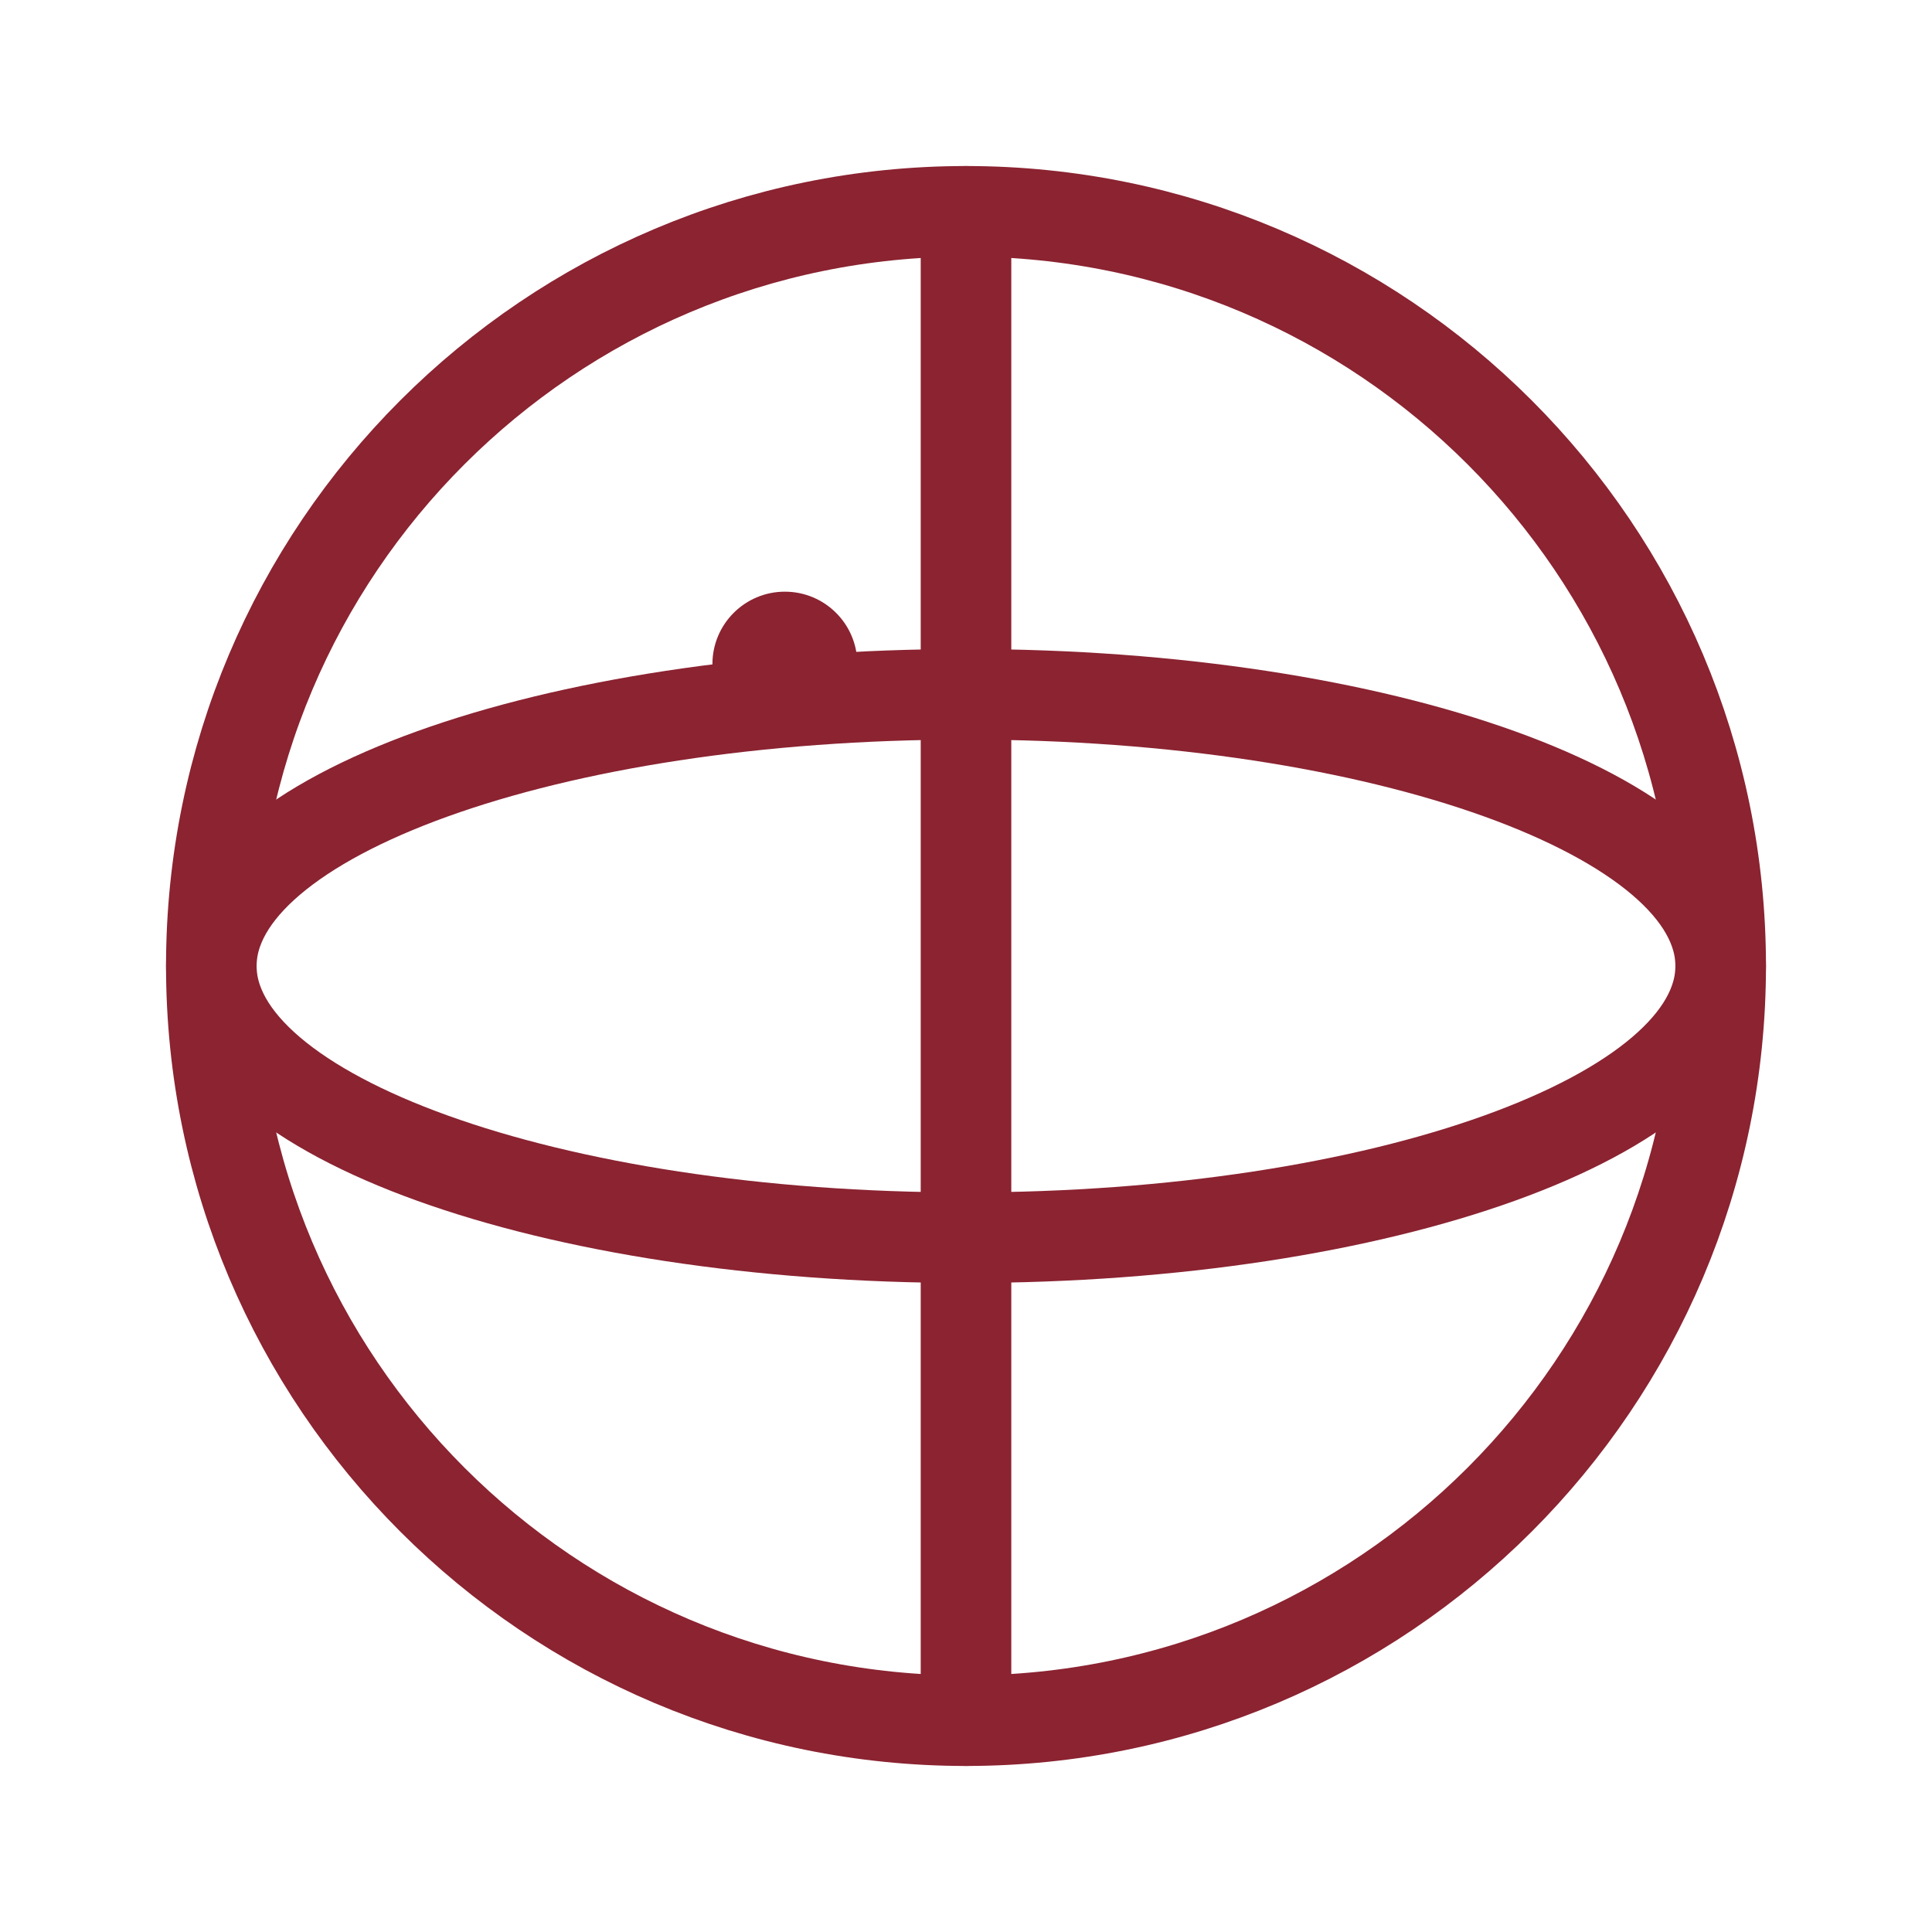
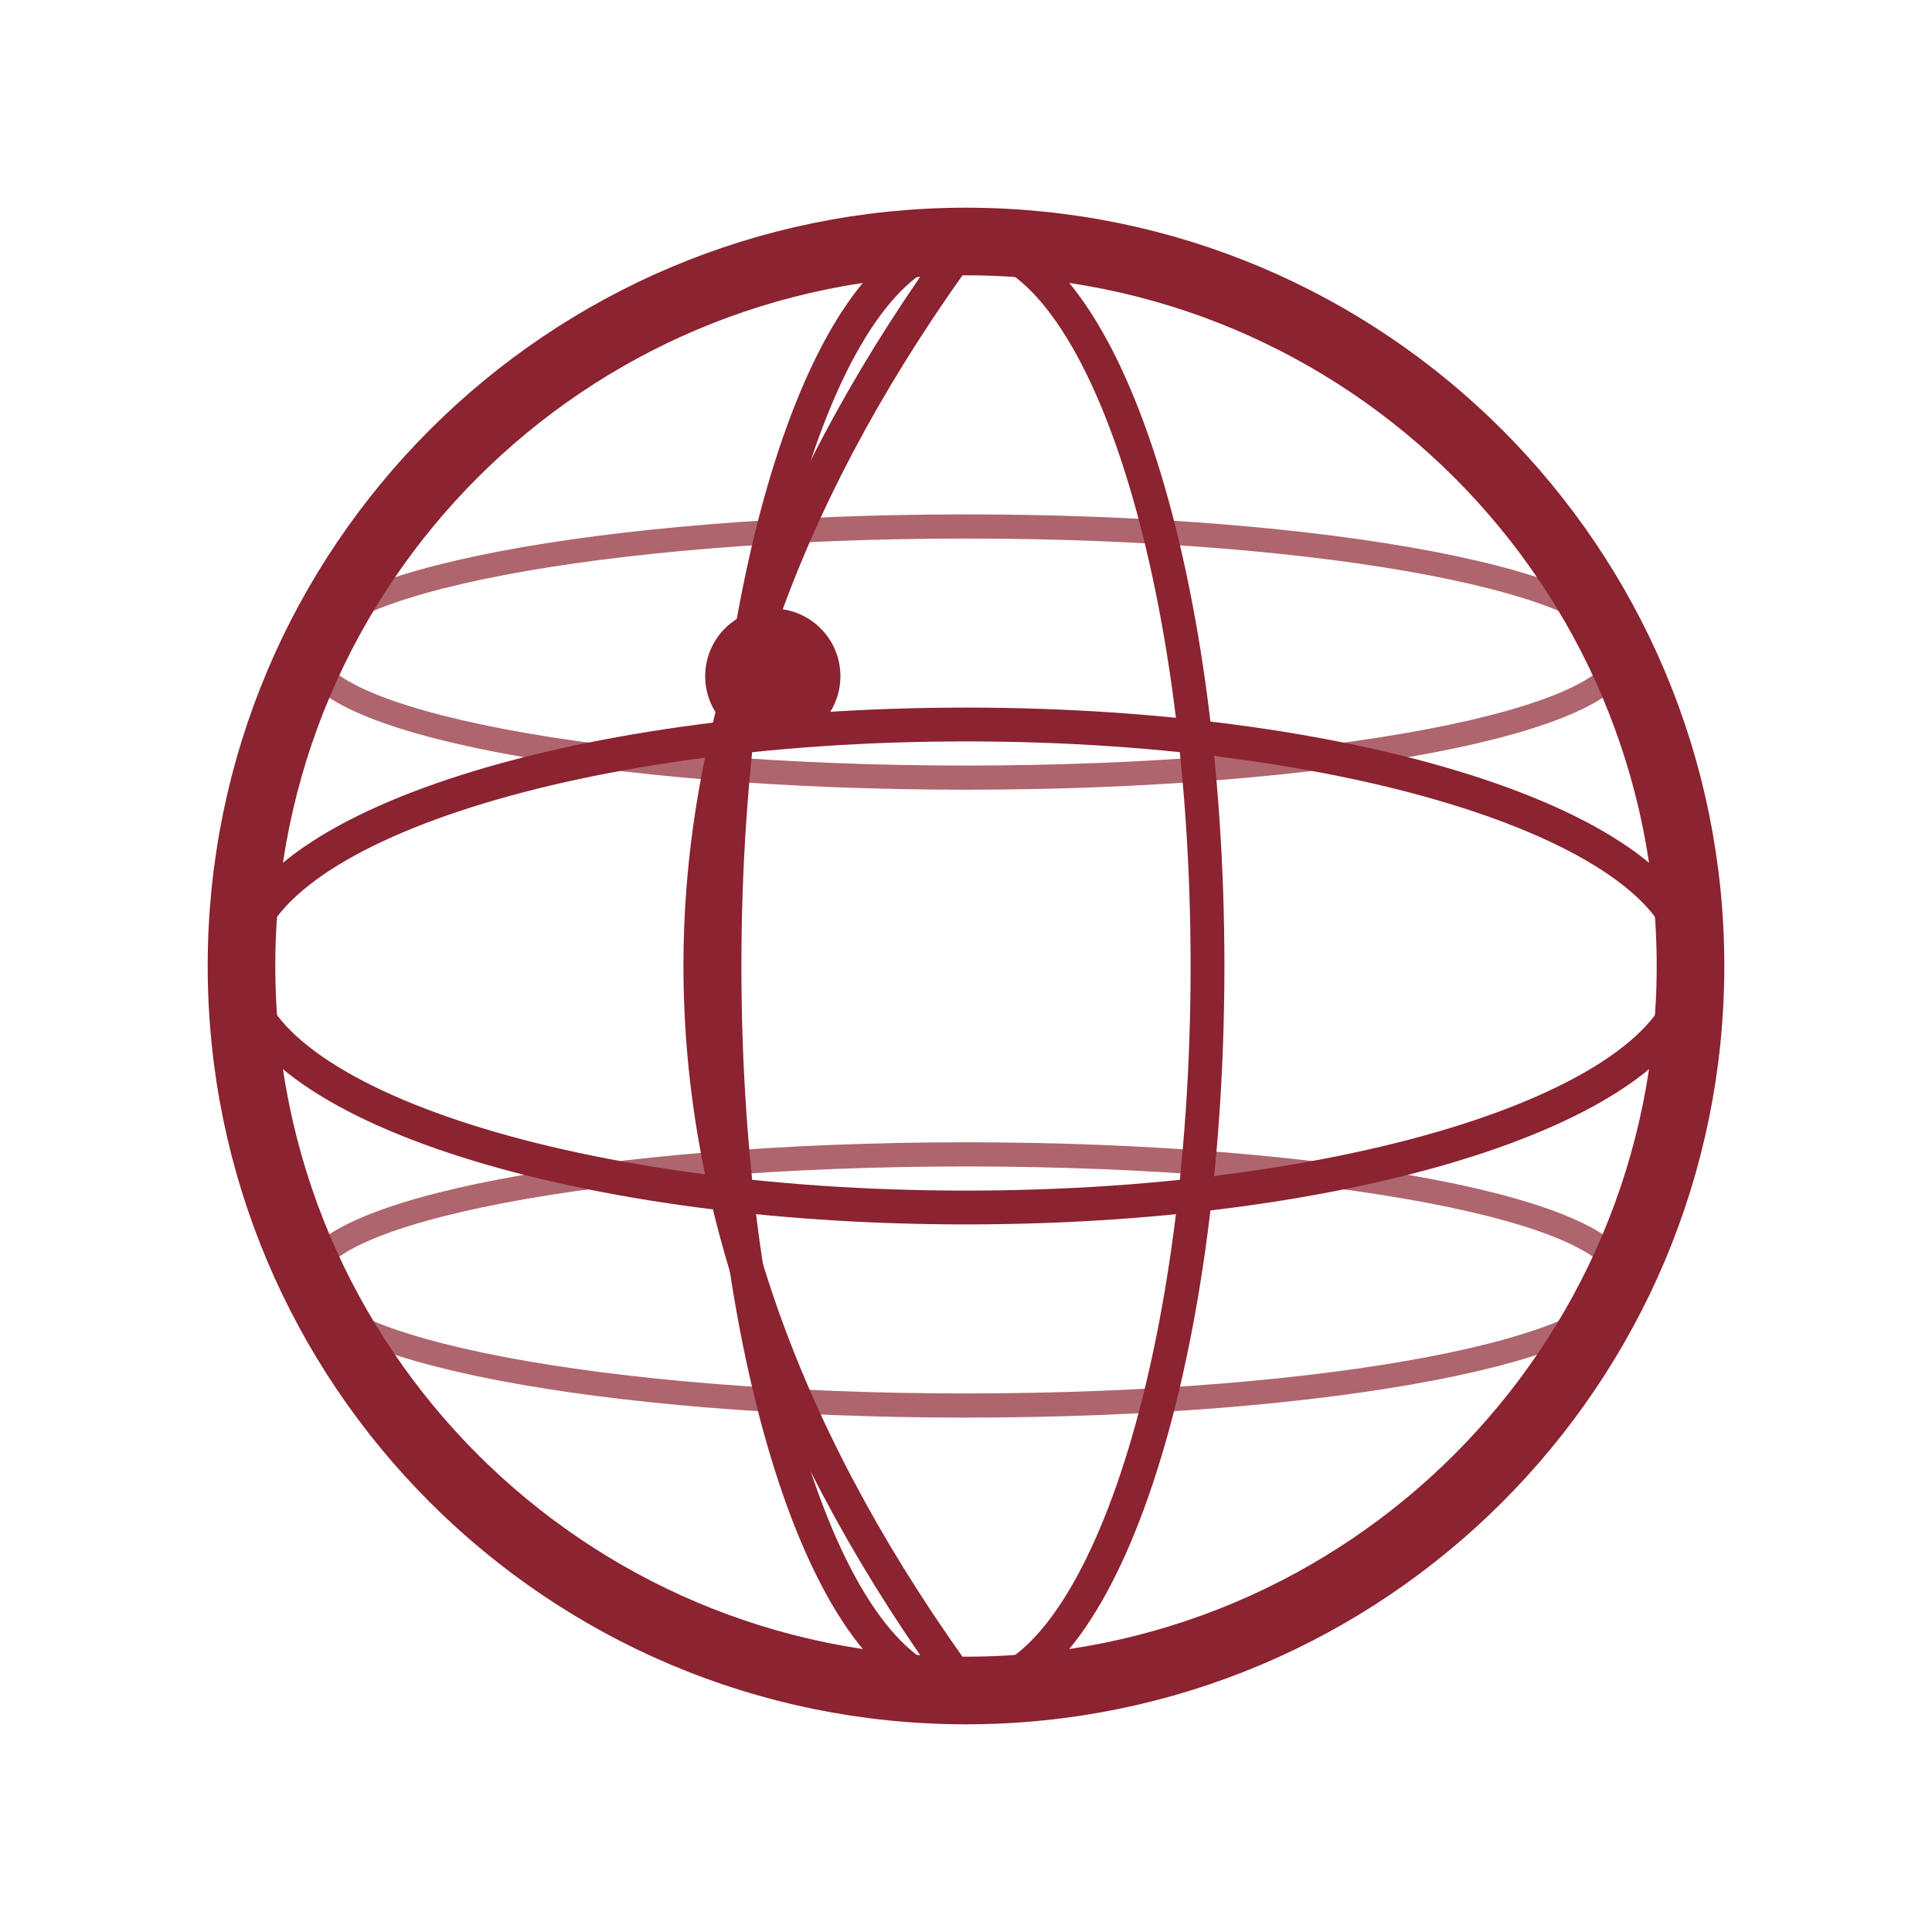
- <svg xmlns="http://www.w3.org/2000/svg" viewBox="0 0 32 32" fill="none" stroke="#8B2331" stroke-width="1.5" stroke-linecap="round" aria-hidden="true">
-   <circle cx="16" cy="16" r="12.5" />
-   <ellipse cx="16" cy="16" rx="12.5" ry="4.5" />
-   <line x1="16" y1="3.5" x2="16" y2="28.5" />
-   <circle cx="13" cy="11" r="1.2" fill="#8B2331" stroke="none" />
+ <svg xmlns="http://www.w3.org/2000/svg" viewBox="0 0 40 40" aria-hidden="true">
+   <g fill="none" stroke="#8B2331" stroke-linecap="round">
+     <circle cx="20" cy="20" r="15" stroke-width="1.4" />
+     <ellipse cx="20" cy="20" rx="15" ry="5" stroke-width="0.7" />
+     <ellipse cx="20" cy="20" rx="5" ry="15" stroke-width="0.7" />
+     <path d="M 20 5 Q 9 20 20 35" stroke-width="0.7" />
+     <ellipse cx="20" cy="13.5" rx="13.6" ry="2.6" stroke-width="0.5" opacity="0.7" />
+     <ellipse cx="20" cy="26.5" rx="13.6" ry="2.6" stroke-width="0.5" opacity="0.7" />
+   </g>
+   <circle cx="16" cy="14" r="1.4" fill="#8B2331" />
</svg>
